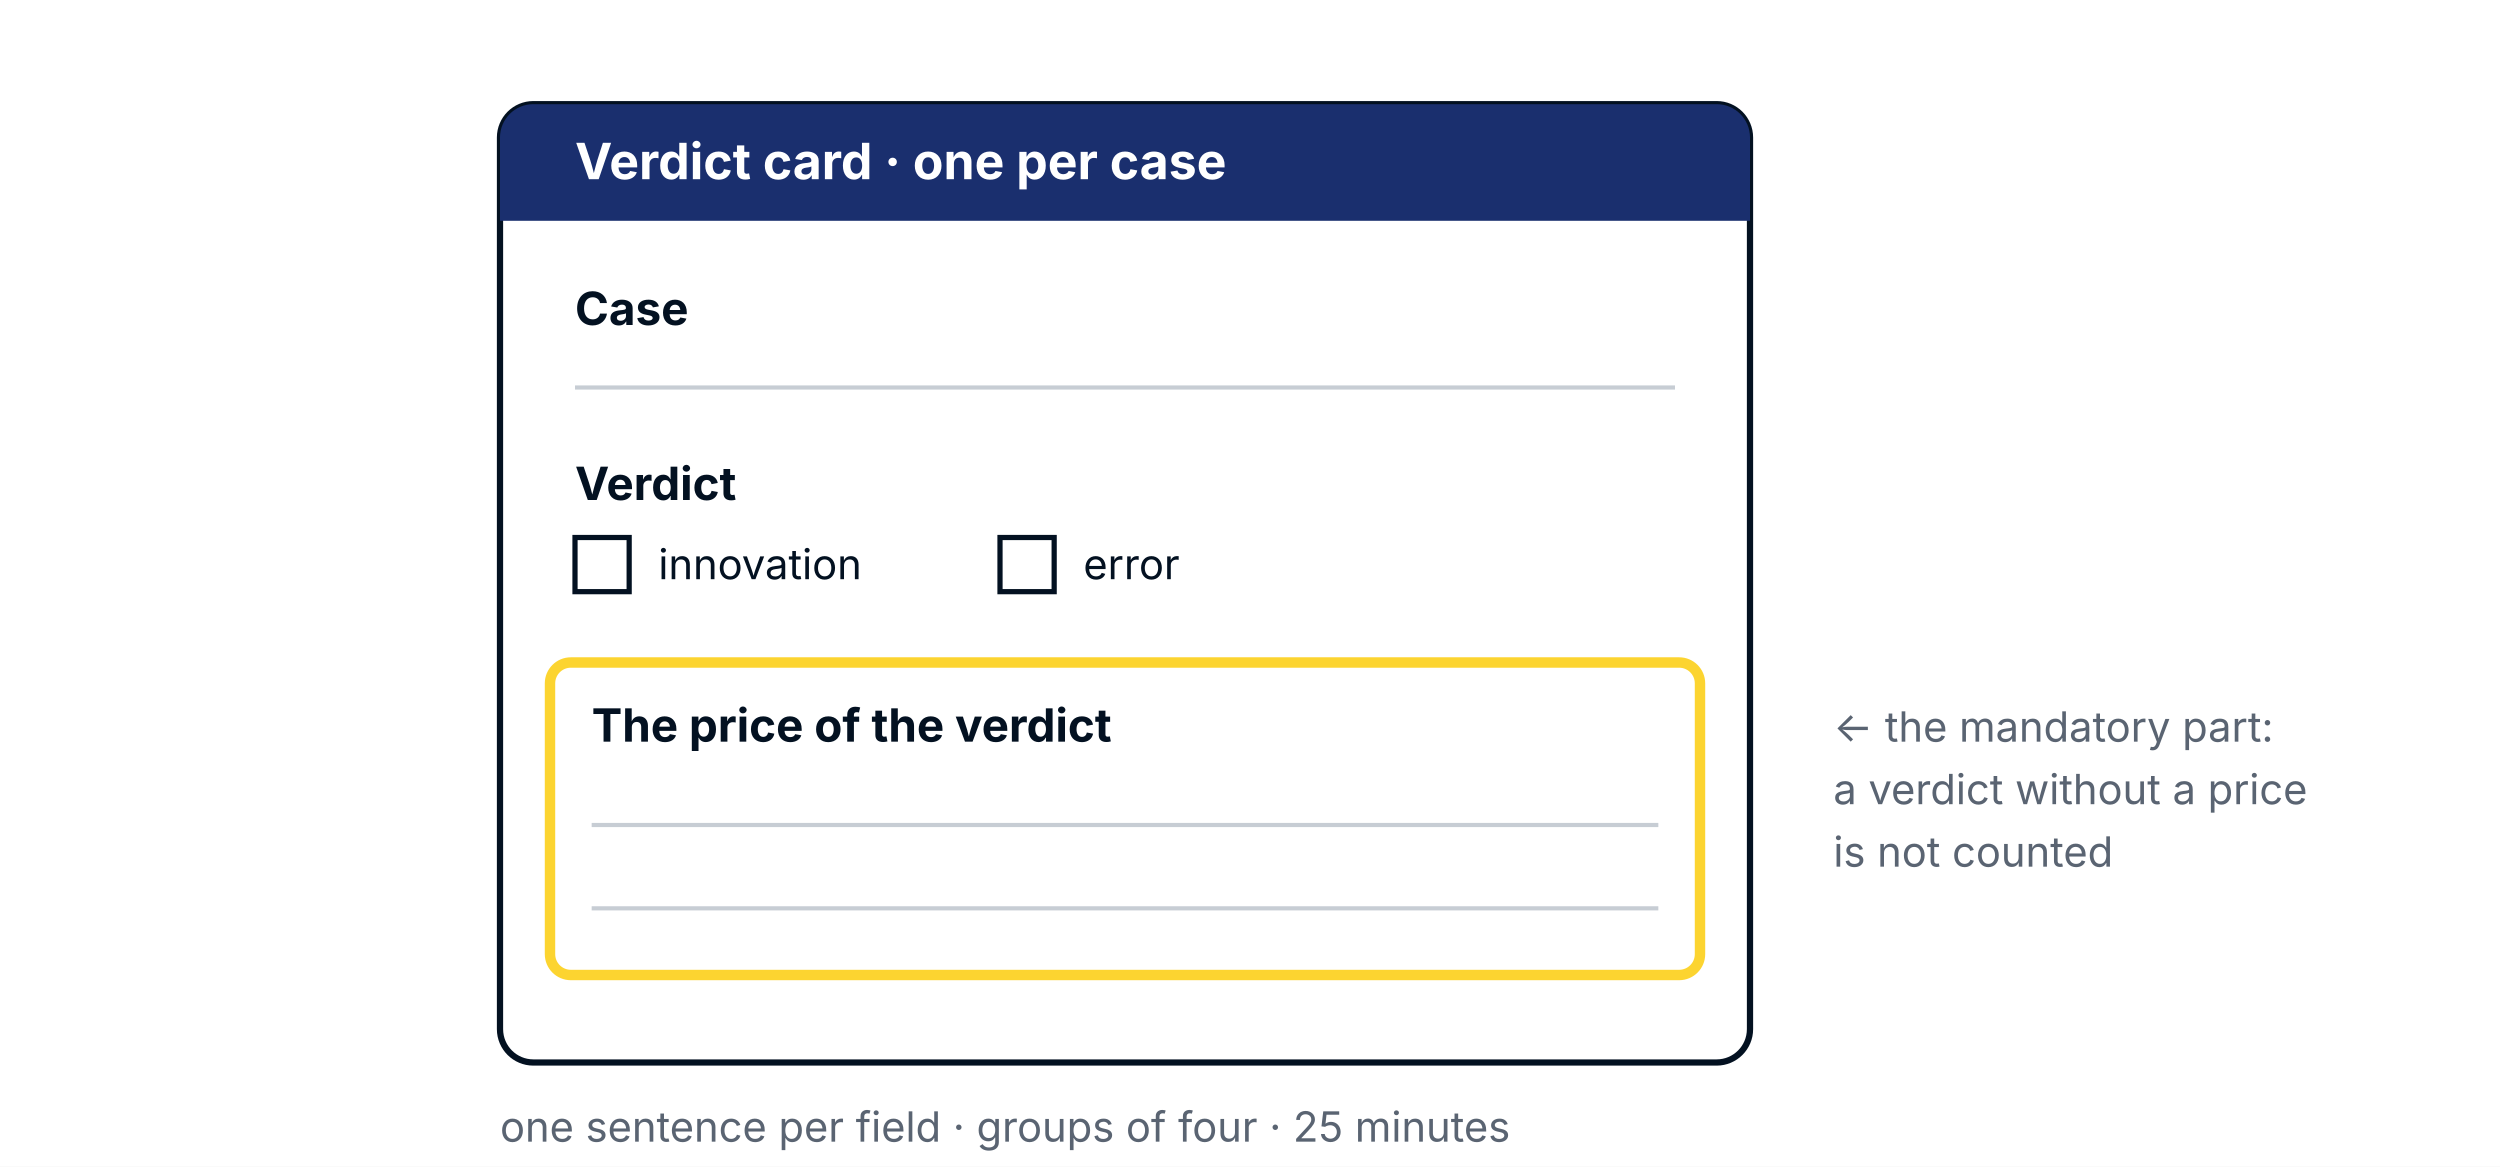
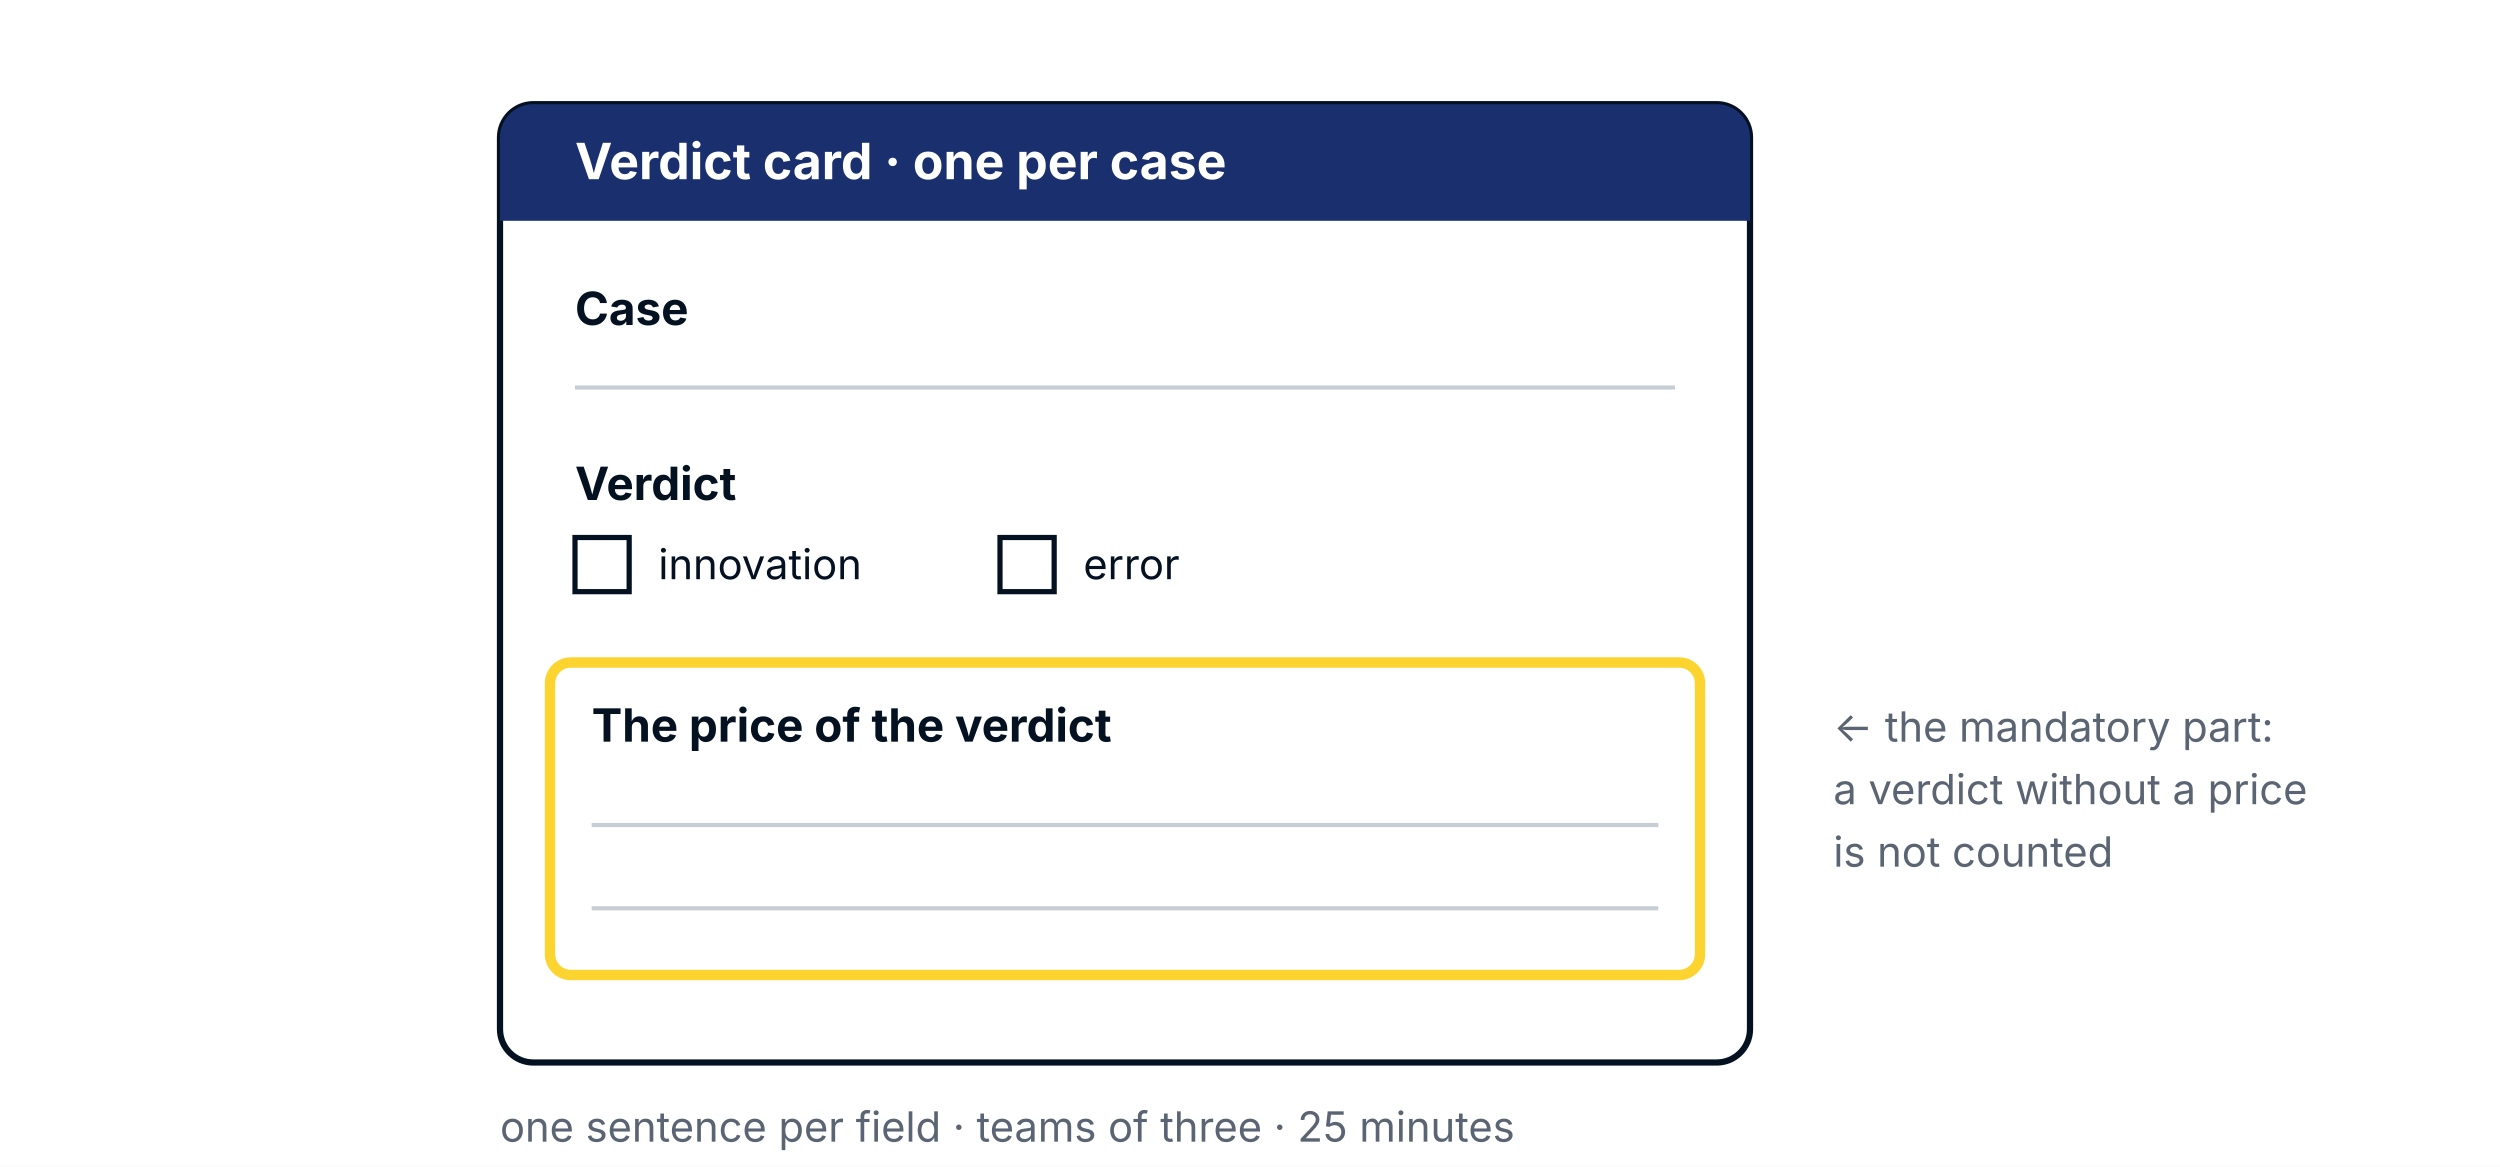
<svg xmlns="http://www.w3.org/2000/svg" viewBox="0 0 1200 560" role="img" aria-labelledby="t d">
  <style>
    text { font-family: Inter, "Neue Haas Unica", Helvetica, Arial, sans-serif; fill: #031121; }
    .head { font-size: 24px; font-weight: 700; fill: #ffffff; }
    .lab { font-size: 22px; font-weight: 700; }
    .opt { font-size: 20px; }
    .ann { font-size: 20px; fill: #5a6472; }
    .rule { stroke: #c7cdd4; stroke-width: 2; }
    .box { fill: none; stroke: #031121; stroke-width: 2.5; }
  </style>
  <rect width="1200" height="560" fill="#ffffff" />
  <rect x="240" y="50" width="600" height="460" rx="16" fill="#ffffff" stroke="#031121" stroke-width="3" />
  <path d="M 240 66 A 16 16 0 0 1 256 50 L 824 50 A 16 16 0 0 1 840 66 L 840 106 L 240 106 Z" fill="#1a2f6e" />
  <text class="head" x="276" y="86">Verdict card · one per case</text>
  <text class="lab" x="276" y="156">Case</text>
  <line class="rule" x1="276" y1="186" x2="804" y2="186" />
  <text class="lab" x="276" y="240">Verdict</text>
  <rect class="box" x="276" y="258" width="26" height="26" />
  <text class="opt" x="316" y="278">innovation</text>
  <rect class="box" x="480" y="258" width="26" height="26" />
  <text class="opt" x="520" y="278">error</text>
  <rect x="264" y="318" width="552" height="150" rx="10" fill="none" stroke="#fcd430" stroke-width="5" />
  <text class="lab" x="284" y="356">The price of the verdict</text>
  <line class="rule" x1="284" y1="396" x2="796" y2="396" />
  <line class="rule" x1="284" y1="436" x2="796" y2="436" />
  <text class="ann" x="880" y="356">← the mandatory part:</text>
  <text class="ann" x="880" y="386">a verdict without a price</text>
  <text class="ann" x="880" y="416">is not counted</text>
-   <text class="ann" x="240" y="548">one sentence per field · groups of four · 25 minutes</text>
+   <text class="ann" x="240" y="548">one sentence per field · teams of three · 25 minutes</text>
</svg>
